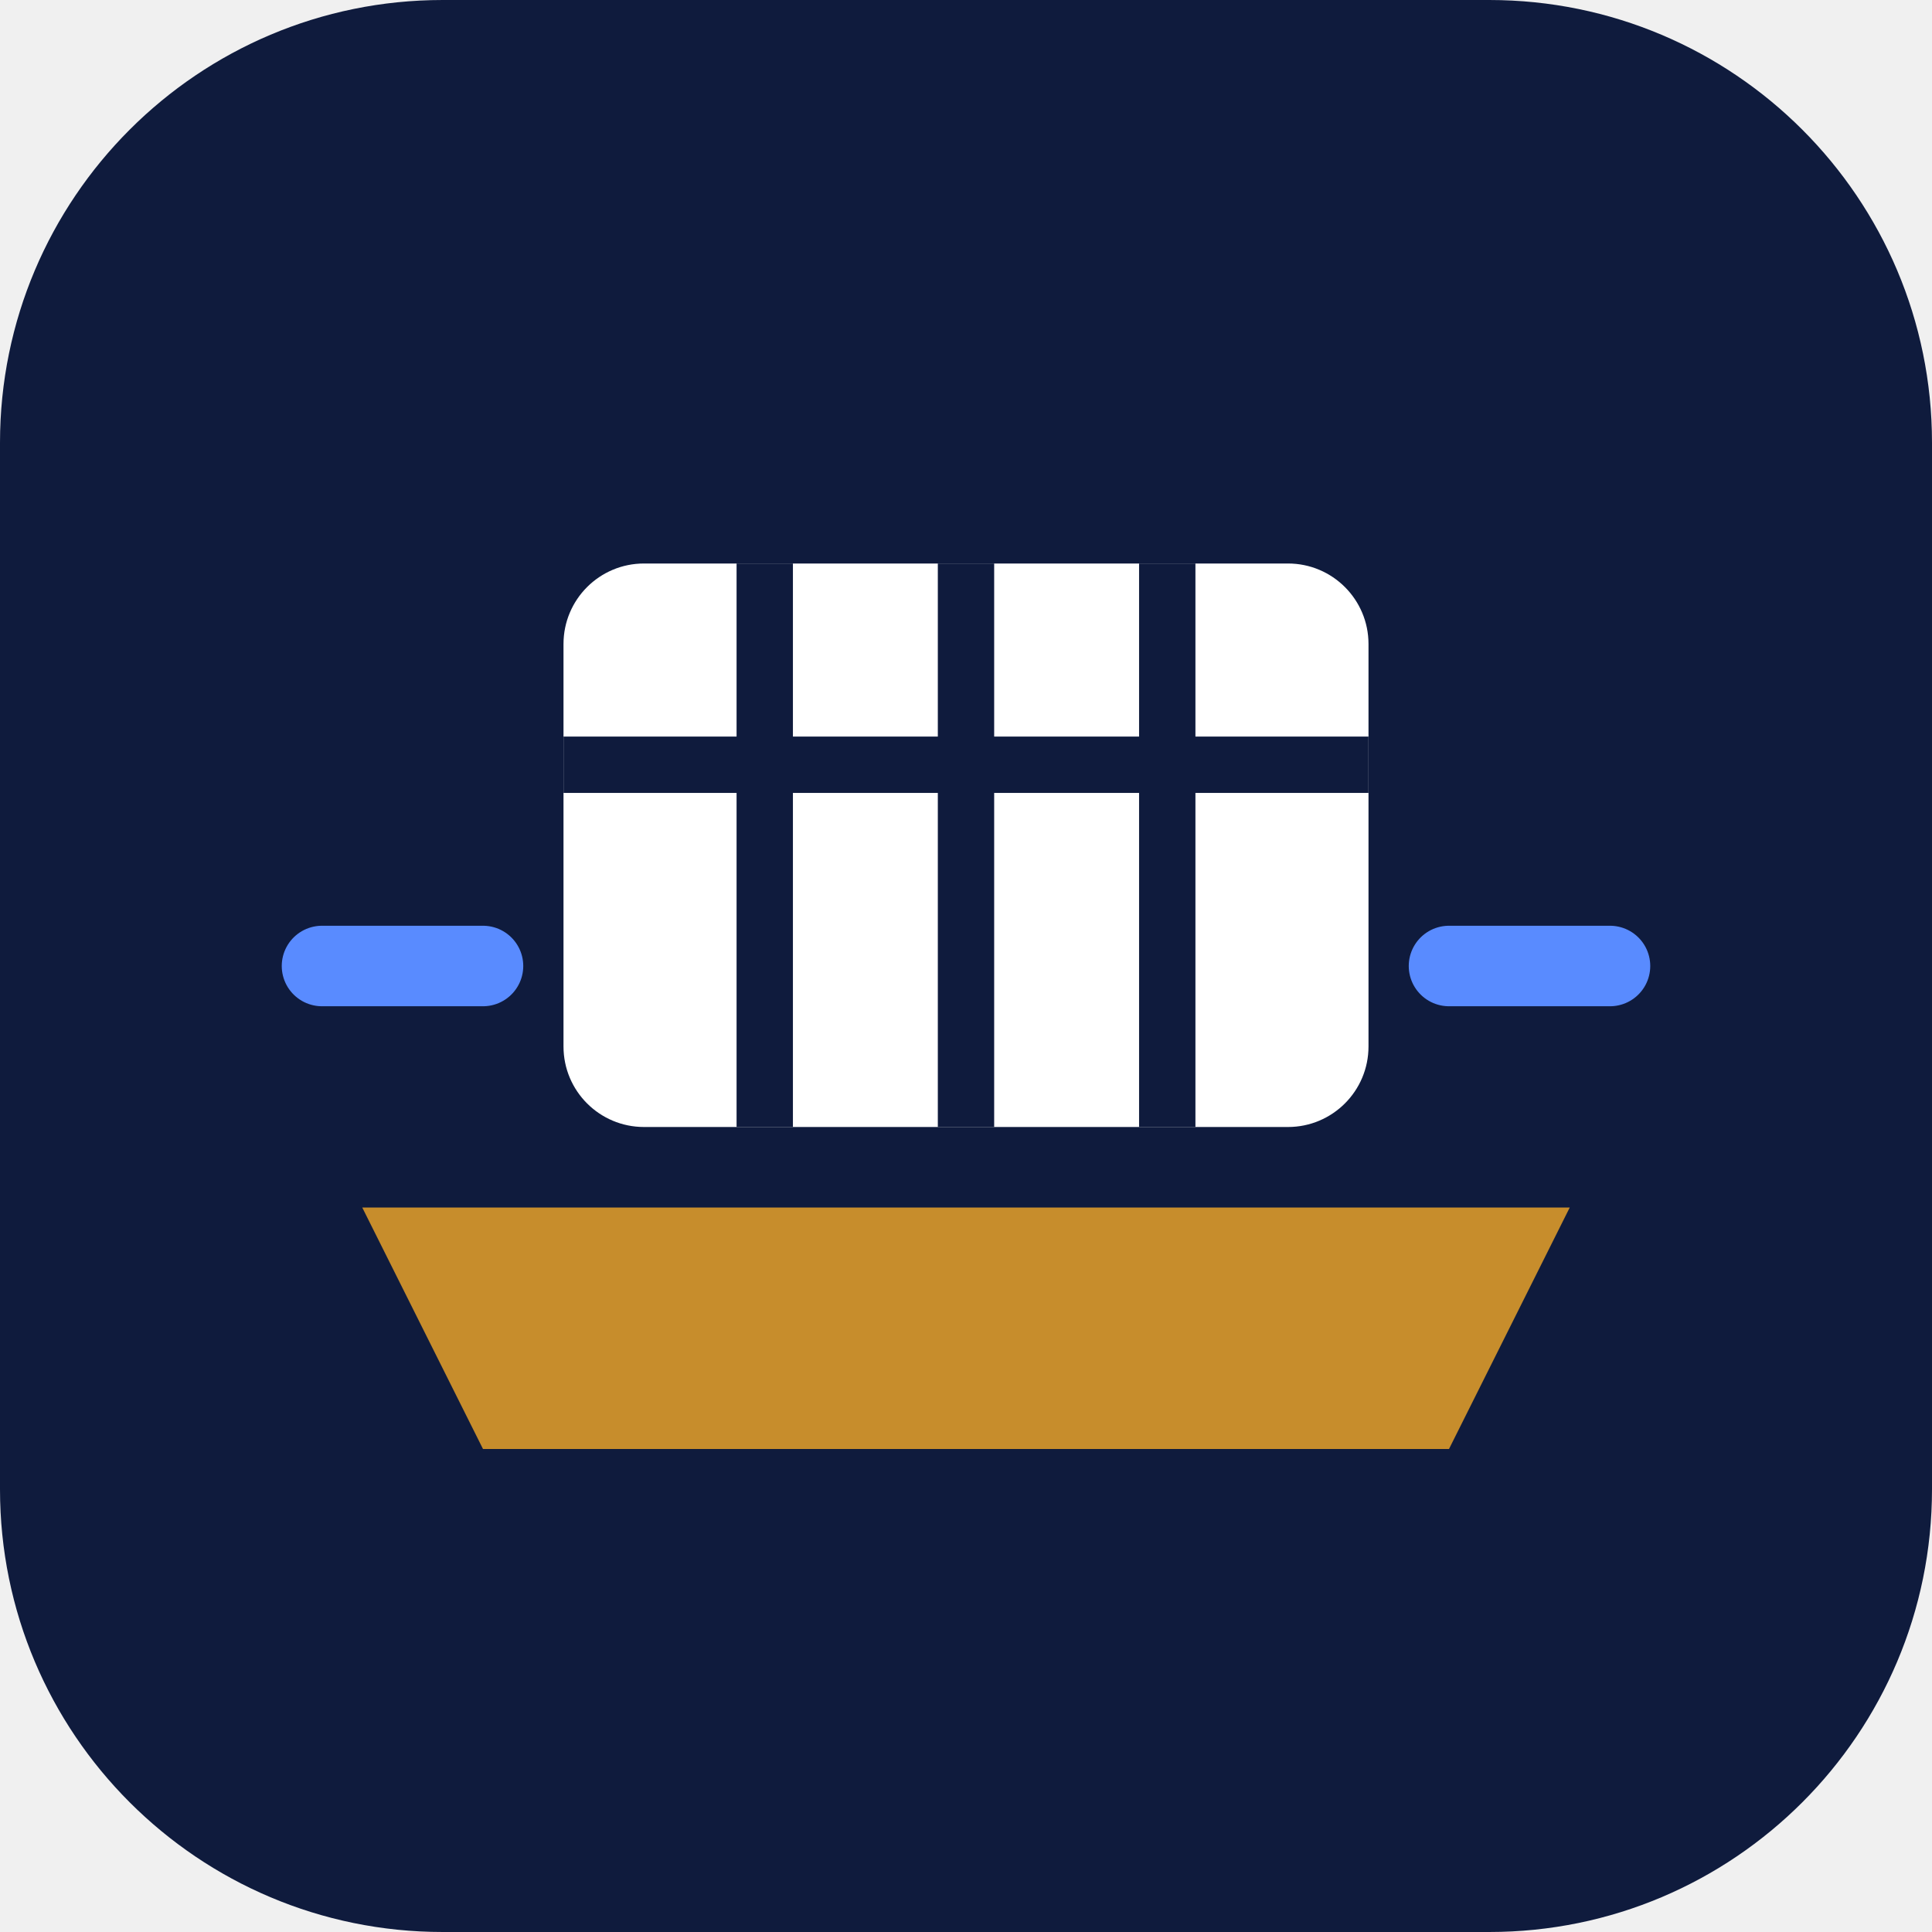
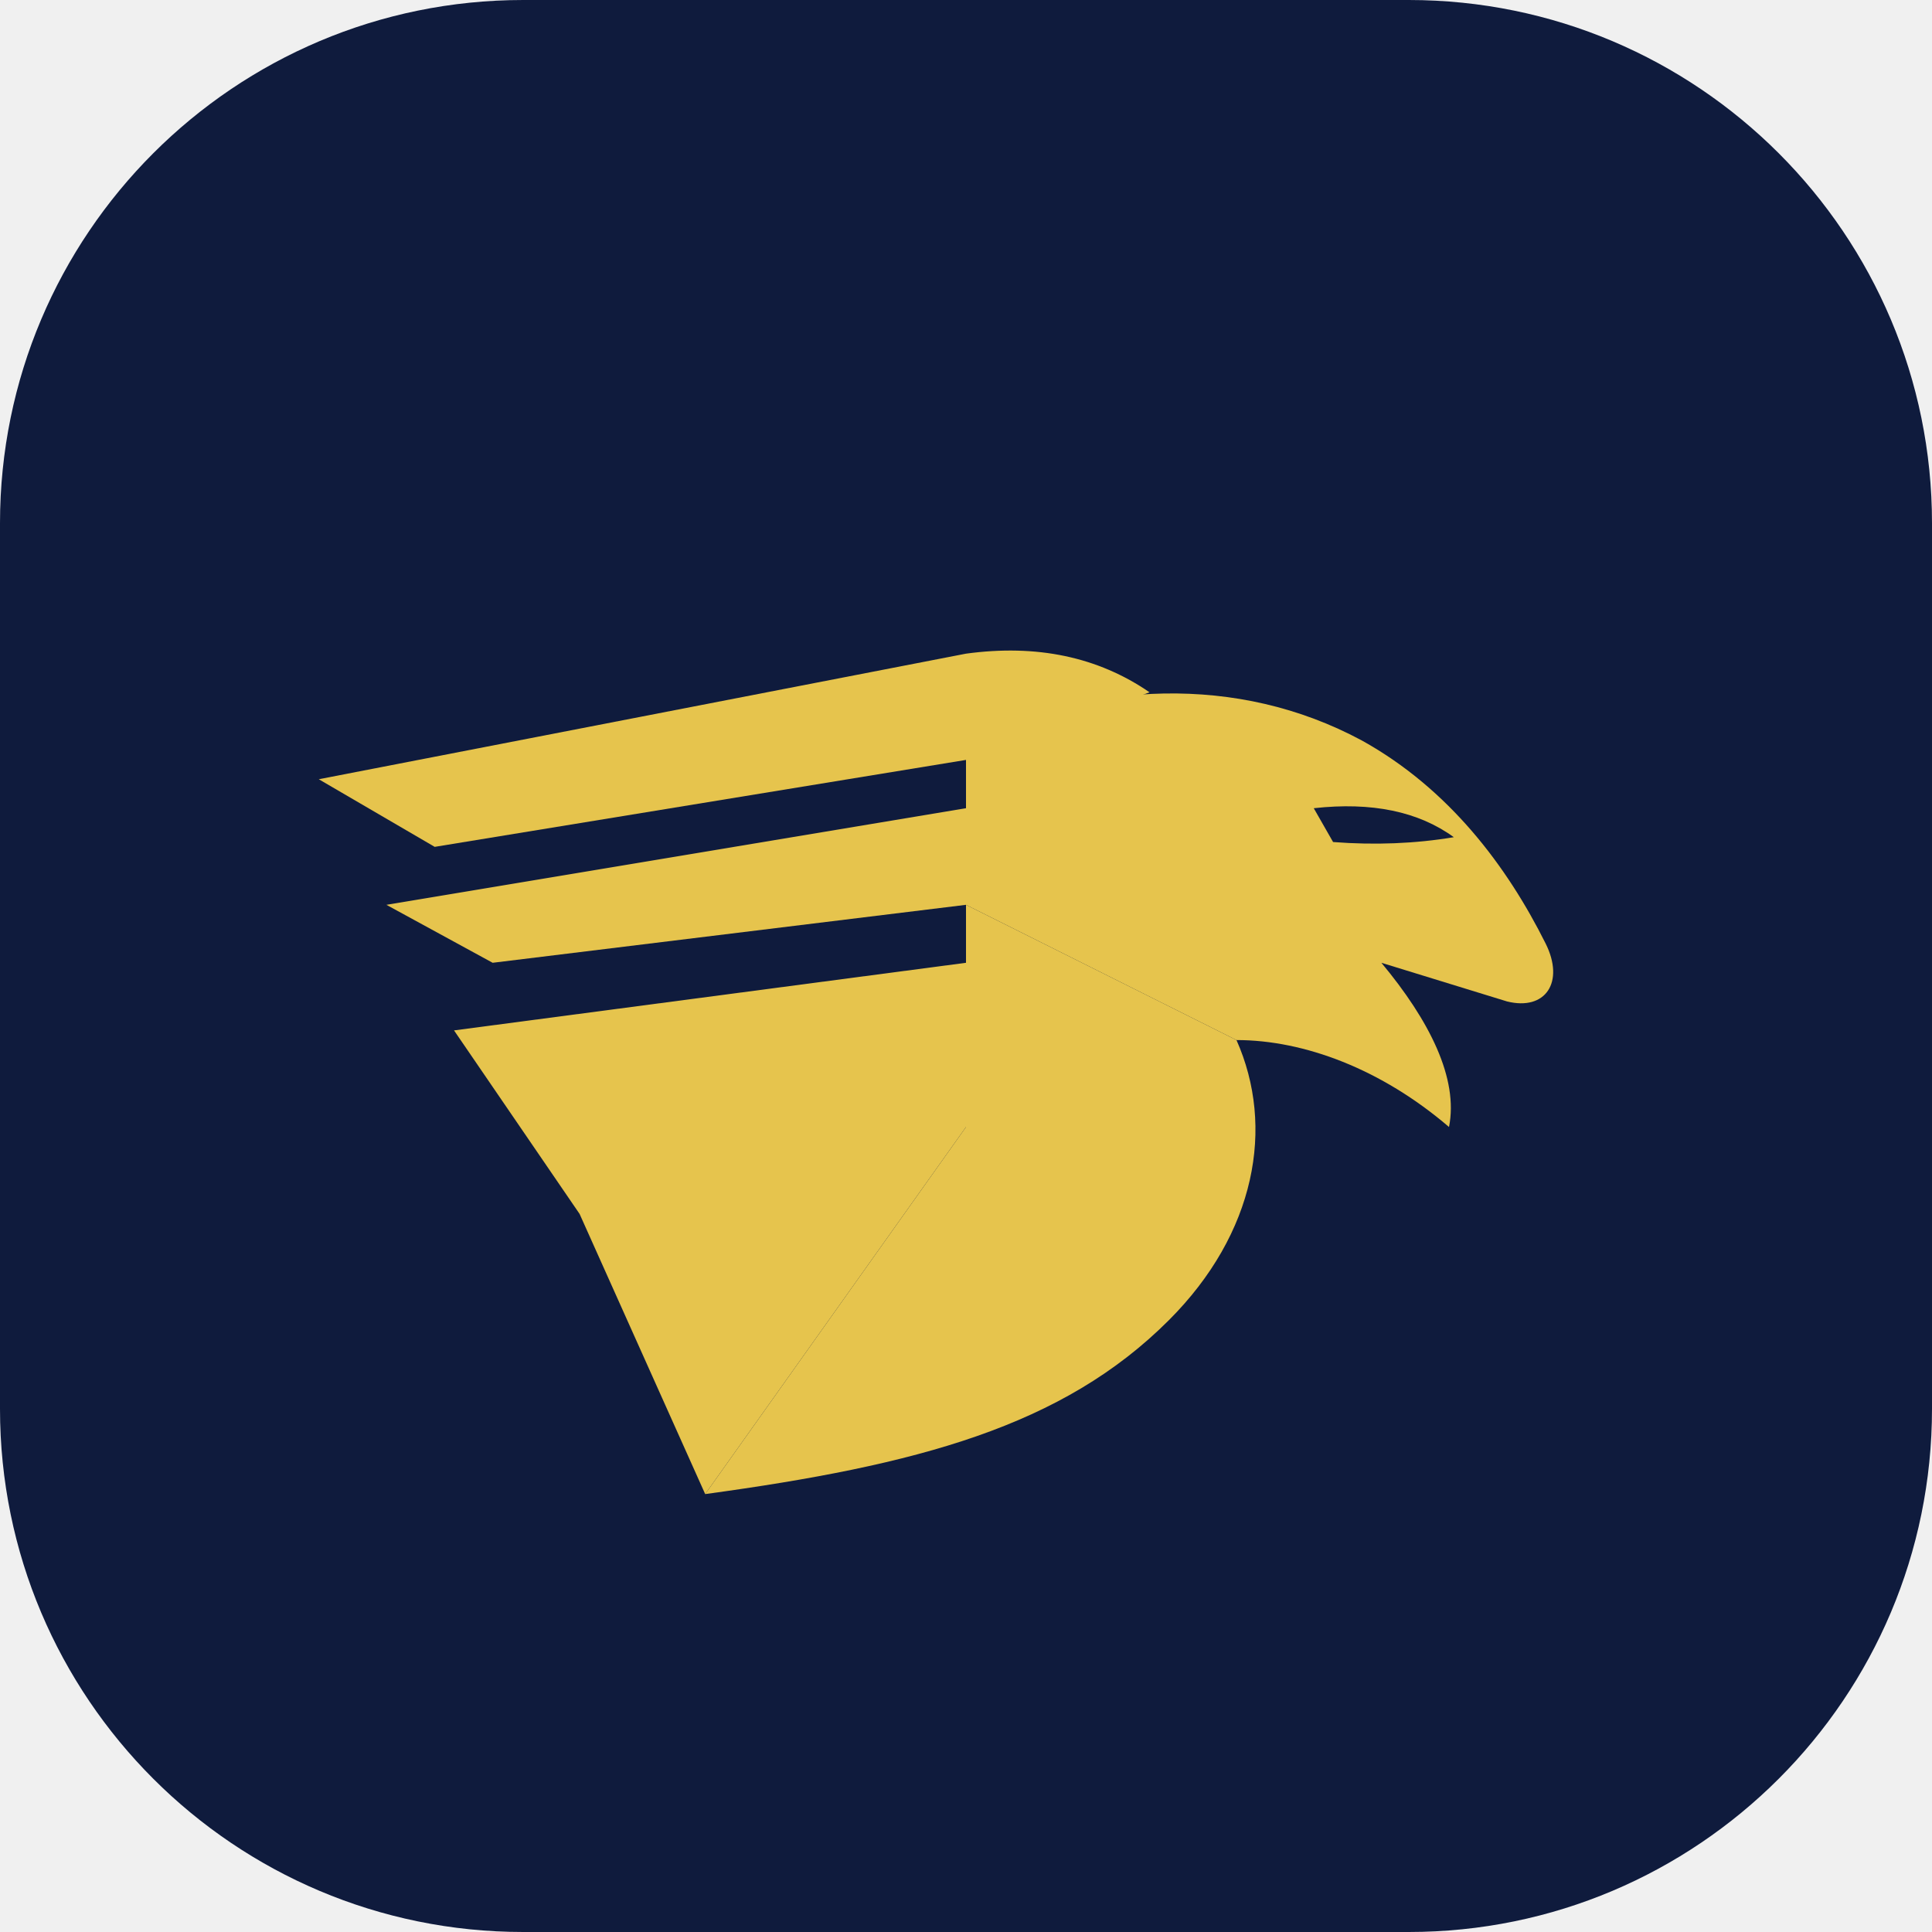
<svg xmlns="http://www.w3.org/2000/svg" width="48" height="48" viewBox="0 0 48 48" fill="none">
-   <rect width="48" height="48" rx="11" fill="#0f1b3d" />
-   <path d="M9 30h30l-3 6H12l-3-6Z" fill="#c78d2c" />
-   <rect x="14" y="14" width="20" height="14" rx="2" fill="#fff" />
-   <path d="M14 19h20M19 14v14M24 14v14M29 14v14" stroke="#0f1b3d" stroke-width="1.4" />
-   <path d="M8 24h4M36 24h4" stroke="#598bff" stroke-width="2" stroke-linecap="round" />
+   <rect width="48" height="48" rx="13" fill="#0f1b3d" />
+   <g transform="translate(6 10) scale(0.12)" fill="#e6c44d">
+     <path d="M16 78 L150 52 Q172 49 188 60 L150 74 L40 92 Z" />
+     <path d="M30 104 L150 84 Q176 81 196 92 L150 104 L52 116 Z" />
+     <path d="M150 70 C176 58 206 56 232 70 C250 80 262 96 270 112 C274 120 270 126 262 124 L236 116 C246 128 252 140 250 150 C236 138 220 132 206 132 L150 104 C150 104 150 70 150 70 Z" />
+     <path d="M150 104 L206 132 C214 150 210 172 192 190 C170 212 140 220 96 226 L150 150 Z" />
+     <path d="M44 130 L150 116 L150 150 L96 226 L70 168 Z" />
+   </g>
+   <path d="M222 84 Q240 82 251 90 Q239 92 226 91 Z" fill="#0f1b3d" transform="translate(6 10) scale(0.12)" />
</svg>
